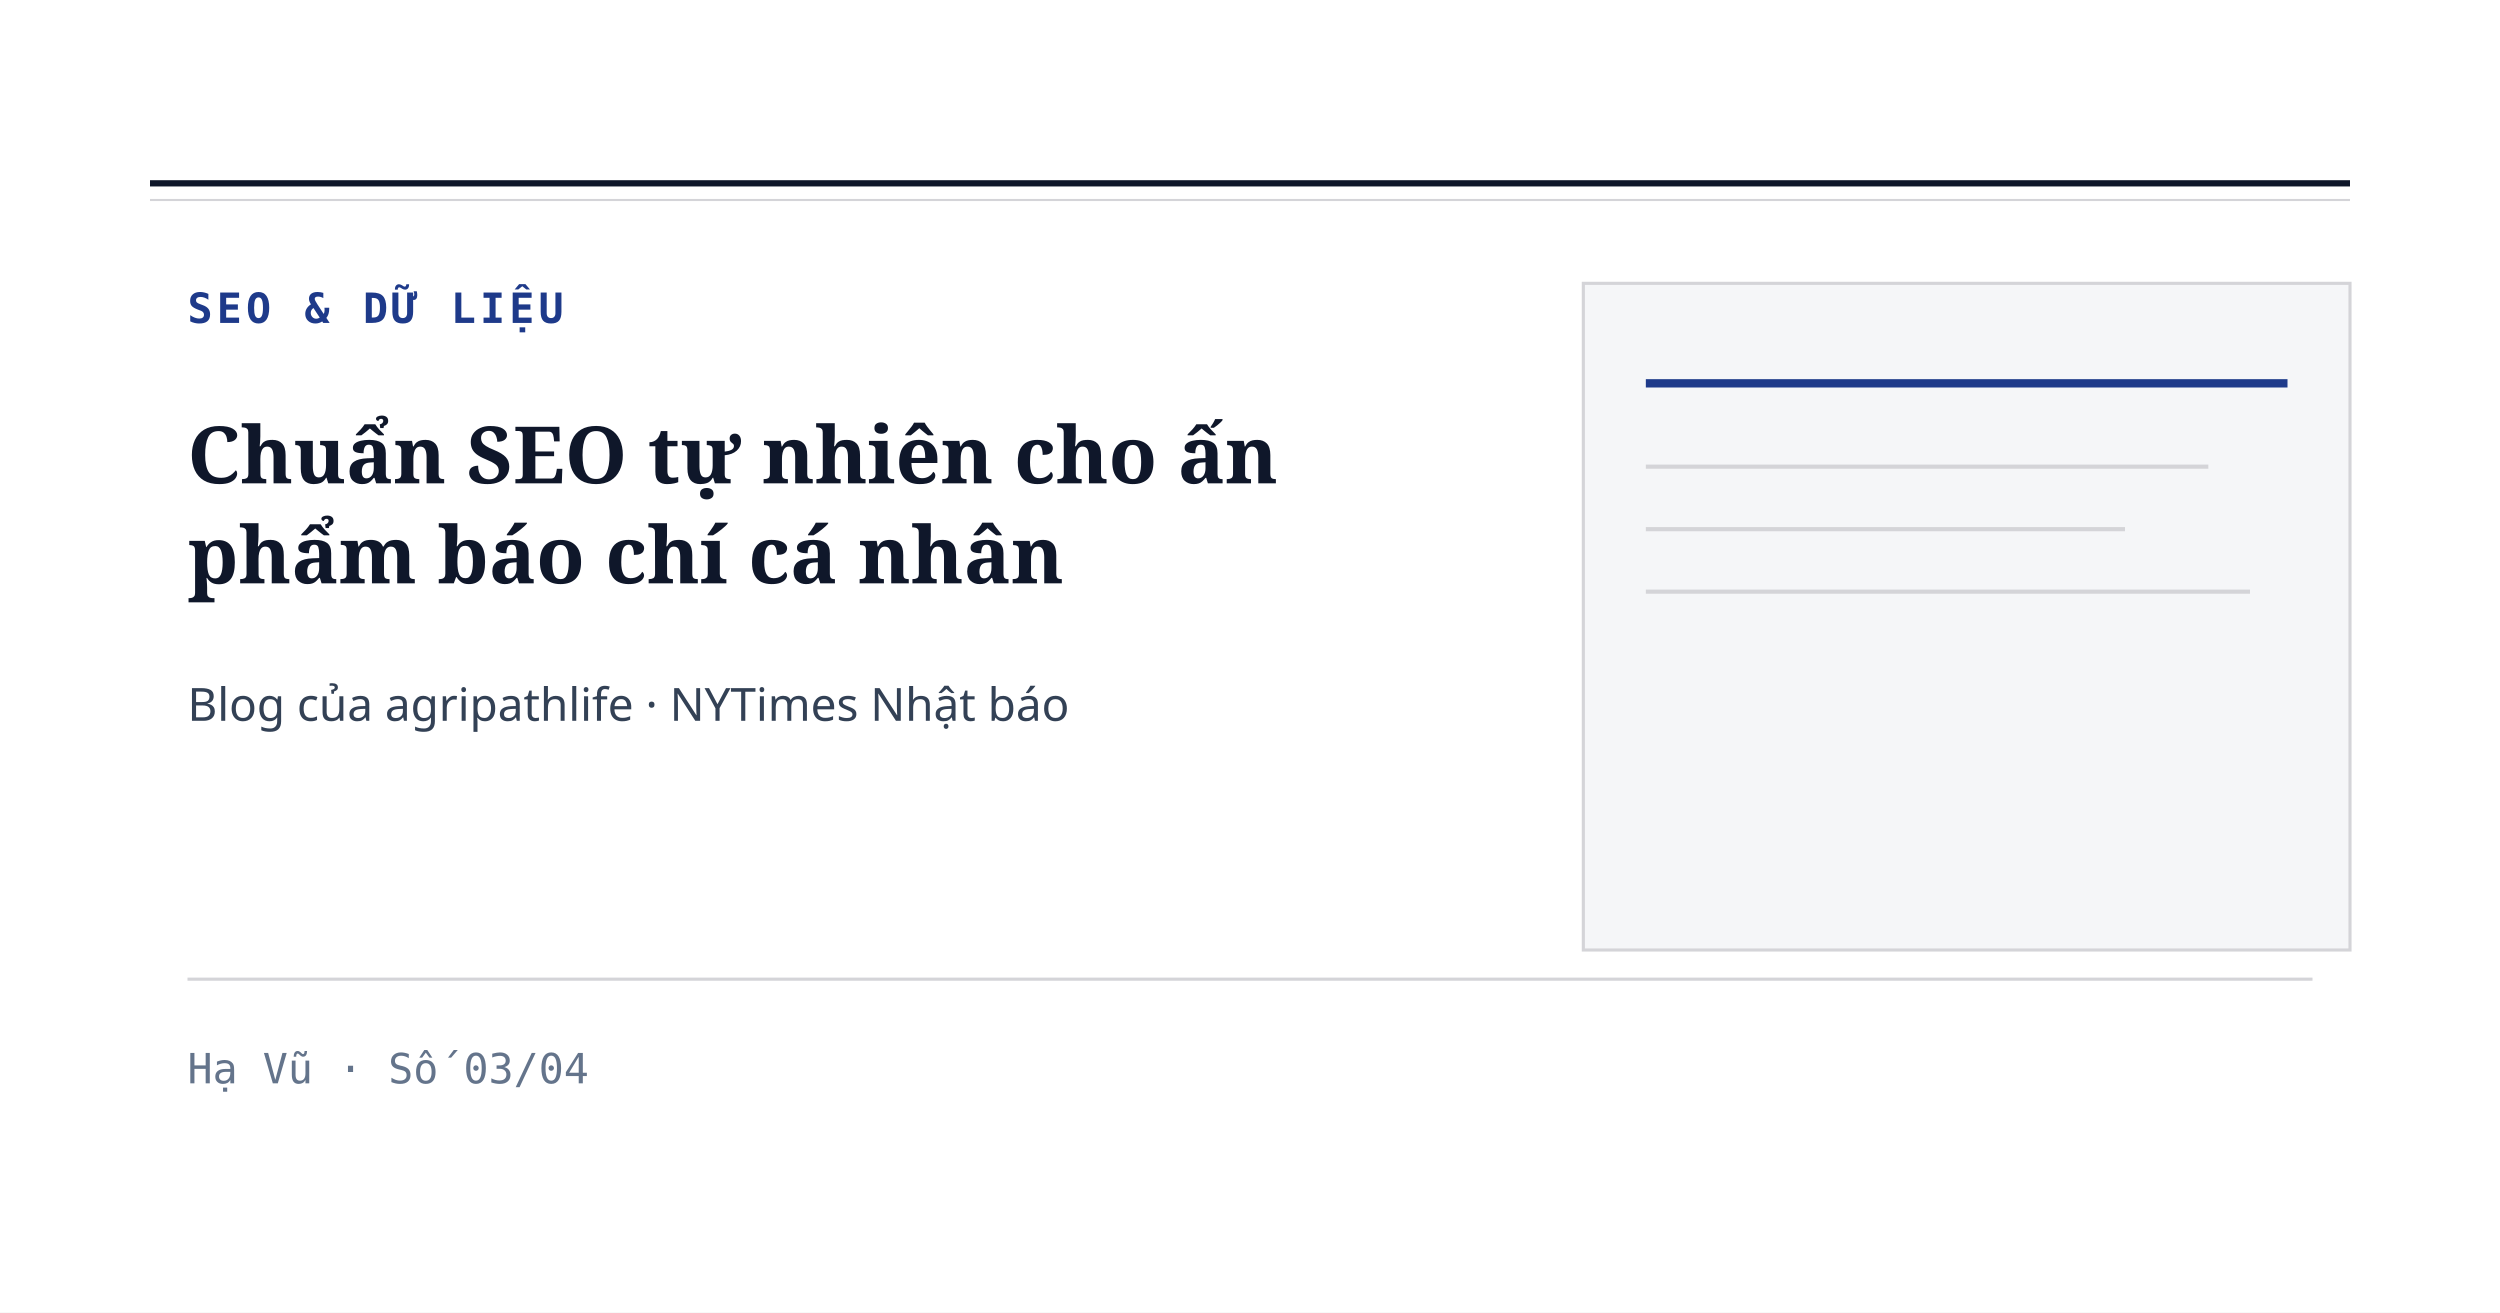
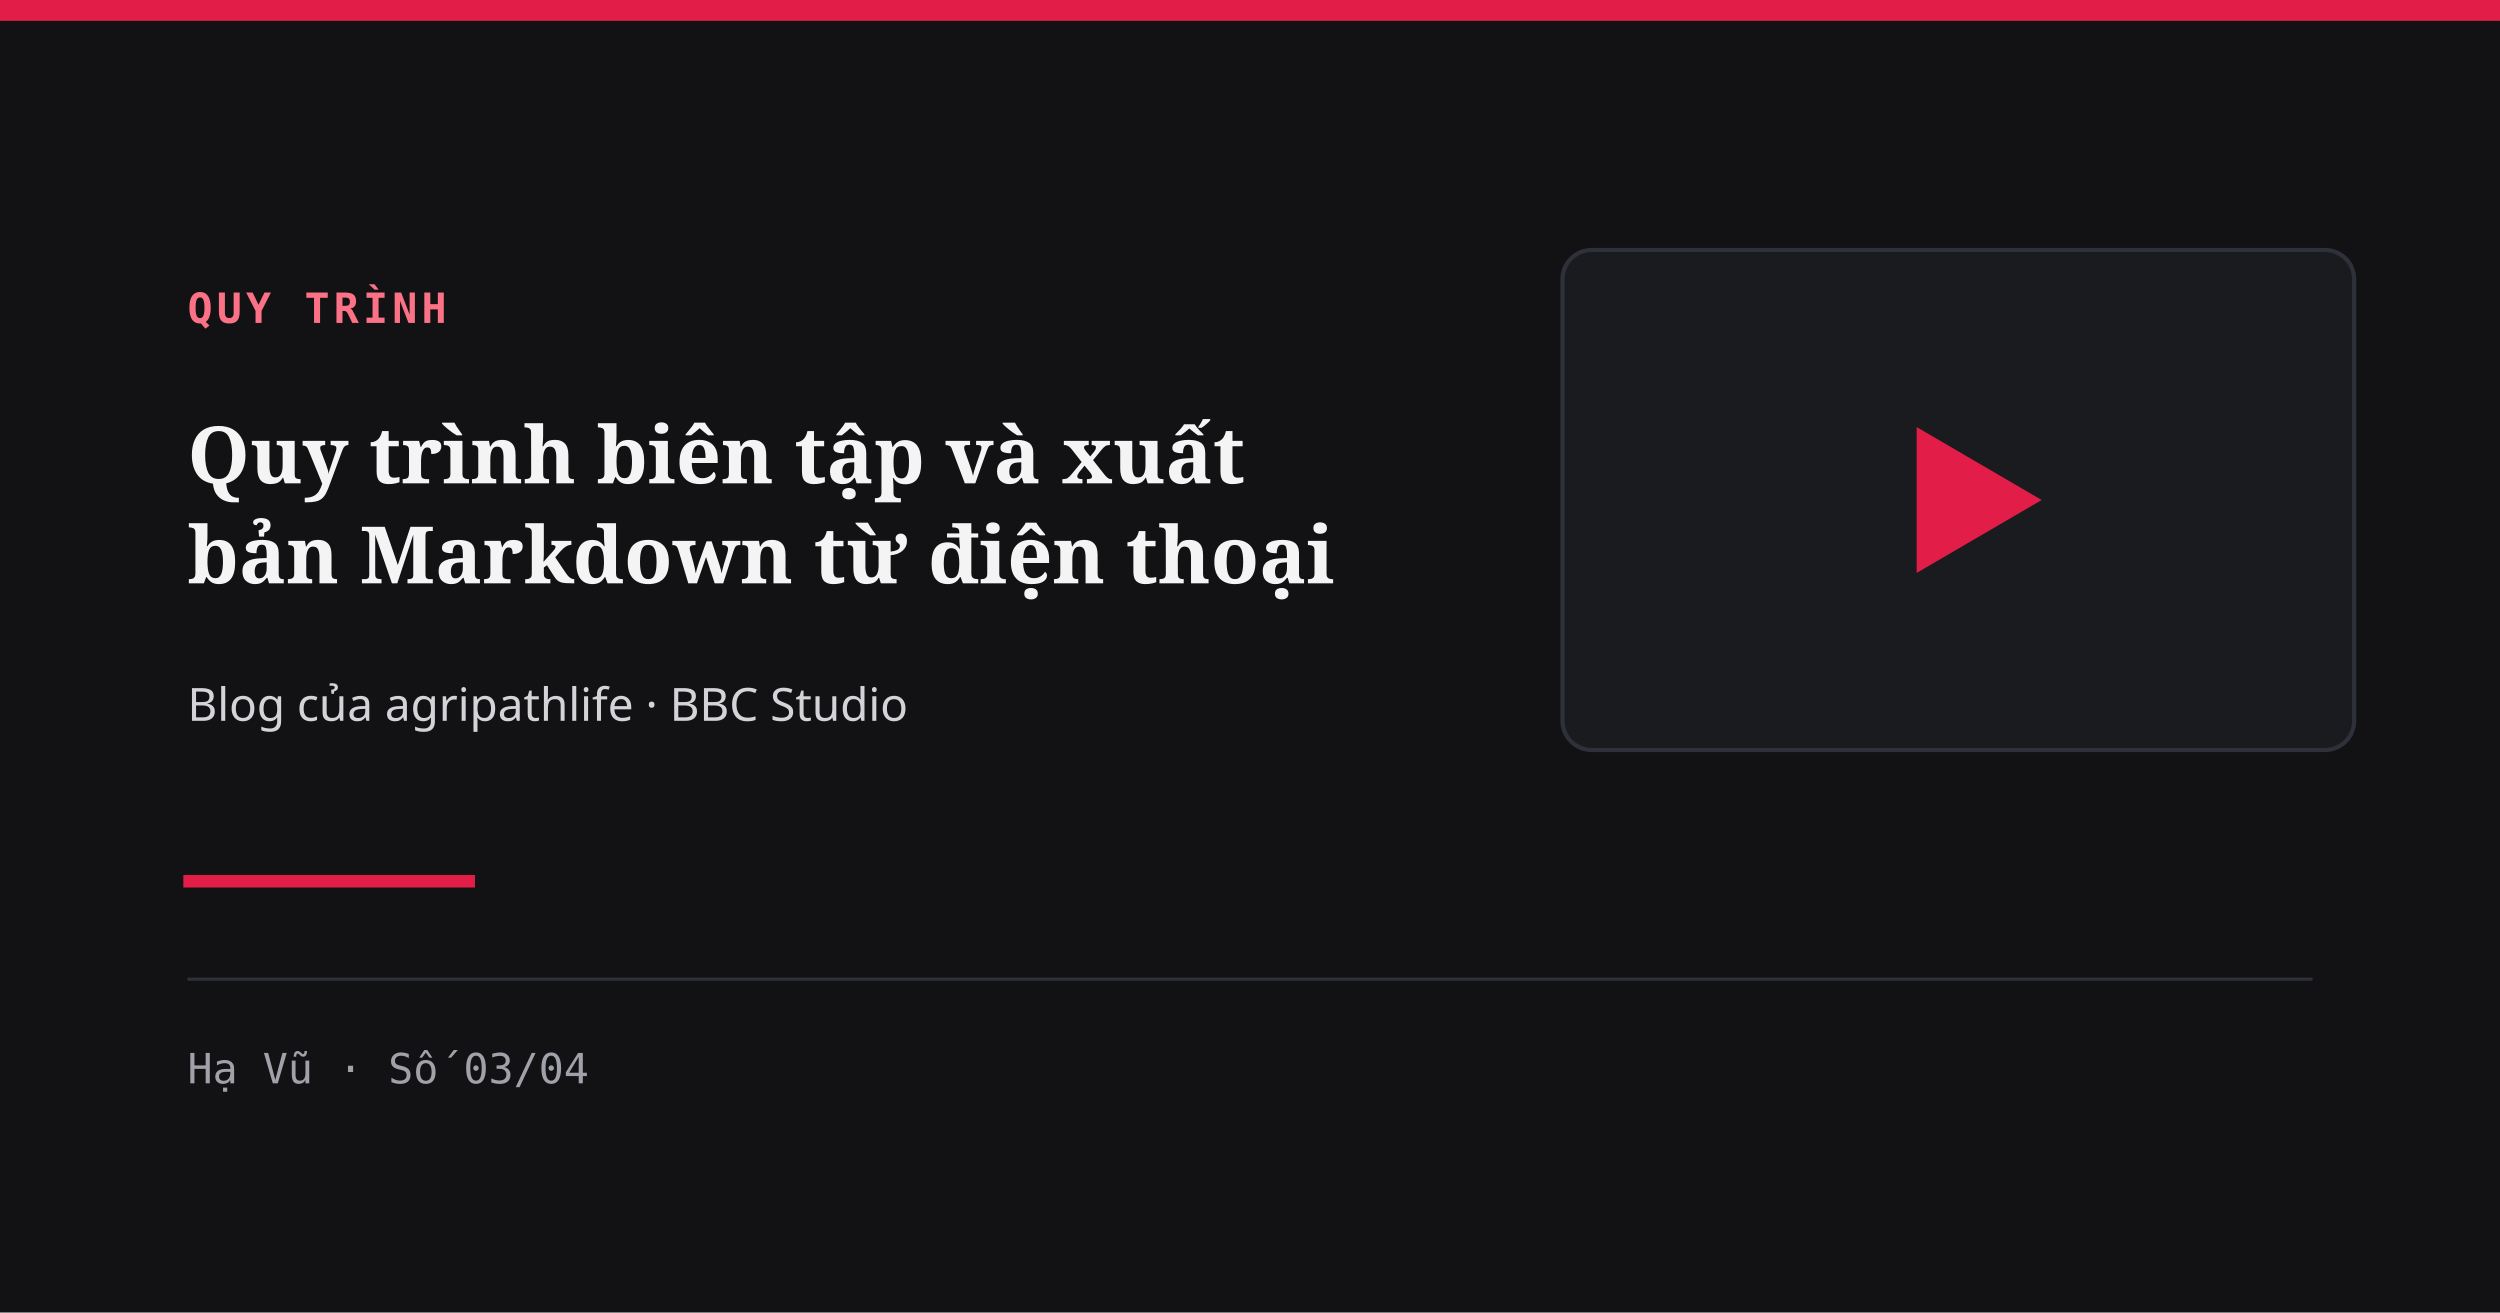
<svg xmlns="http://www.w3.org/2000/svg" width="1200" height="630" viewBox="0 0 1200 630" fill="none">
-   <rect width="1200" height="630" fill="#FFFFFF" />
-   <line x1="72" y1="88" x2="1128" y2="88" stroke="#0F172A" stroke-width="3" />
-   <line x1="72" y1="96" x2="1128" y2="96" stroke="#D4D4D8" stroke-width="1" />
-   <rect x="760" y="136" width="368" height="320" fill="#F5F6F8" stroke="#D4D4D8" stroke-width="1.5" />
-   <line x1="790" y1="184" x2="1098" y2="184" stroke="#1E3A8A" stroke-width="4" />
-   <line x1="790" y1="224" x2="1060" y2="224" stroke="#D4D4D8" stroke-width="2" />
-   <line x1="790" y1="254" x2="1020" y2="254" stroke="#D4D4D8" stroke-width="2" />
-   <line x1="790" y1="284" x2="1080" y2="284" stroke="#D4D4D8" stroke-width="2" />
-   <text x="90" y="155" font-family="monospace" font-size="20" font-weight="700" letter-spacing="2" fill="#1E3A8A">SEO &amp; DỮ LIỆU</text>
-   <text x="90" y="232" font-family="Georgia, serif" font-weight="700" font-size="38" fill="#0F172A">
-     <tspan x="90" dy="0">Chuẩn SEO tự nhiên cho ấn</tspan>
-     <tspan x="90" dy="48">phẩm báo chí cá nhân</tspan>
+   <rect width="1200" height="630" fill="#121214" />
+   <rect x="0" y="0" width="1200" height="10" fill="#E11D48" />
+   <rect x="750" y="120" width="380" height="240" rx="14" fill="#1A1B1F" stroke="#2E313A" stroke-width="2" />
+   <polygon points="920,205 920,275 980,240" fill="#E11D48" />
+   <rect x="88" y="420" width="140" height="6" fill="#E11D48" />
+   <text x="90" y="155" font-family="monospace" font-size="20" font-weight="700" letter-spacing="2" fill="#FB7185">QUY TRÌNH</text>
+   <text x="90" y="232" font-family="Georgia, serif" font-weight="700" font-size="38" fill="#F4F4F5">
+     <tspan x="90" dy="0">Quy trình biên tập và xuất</tspan>
+     <tspan x="90" dy="48">bản Markdown từ điện thoại</tspan>
  </text>
-   <text x="90" y="346" font-family="sans-serif" font-size="22" fill="#334155">Blog của agripathlife · NYTimes Nhật báo</text>
-   <line x1="90" y1="470" x2="1110" y2="470" stroke="#D4D4D8" stroke-width="1.5" />
-   <text x="90" y="520" font-family="monospace" font-size="20" fill="#64748B">Hạ Vũ · Số 03/04</text>
+   <text x="90" y="346" font-family="sans-serif" font-size="22" fill="#D4D4D8">Blog của agripathlife · BBC Studio</text>
+   <line x1="90" y1="470" x2="1110" y2="470" stroke="#2E313A" stroke-width="1.5" />
+   <text x="90" y="520" font-family="monospace" font-size="20" fill="#A1A1AA">Hạ Vũ · Số 03/04</text>
</svg>
